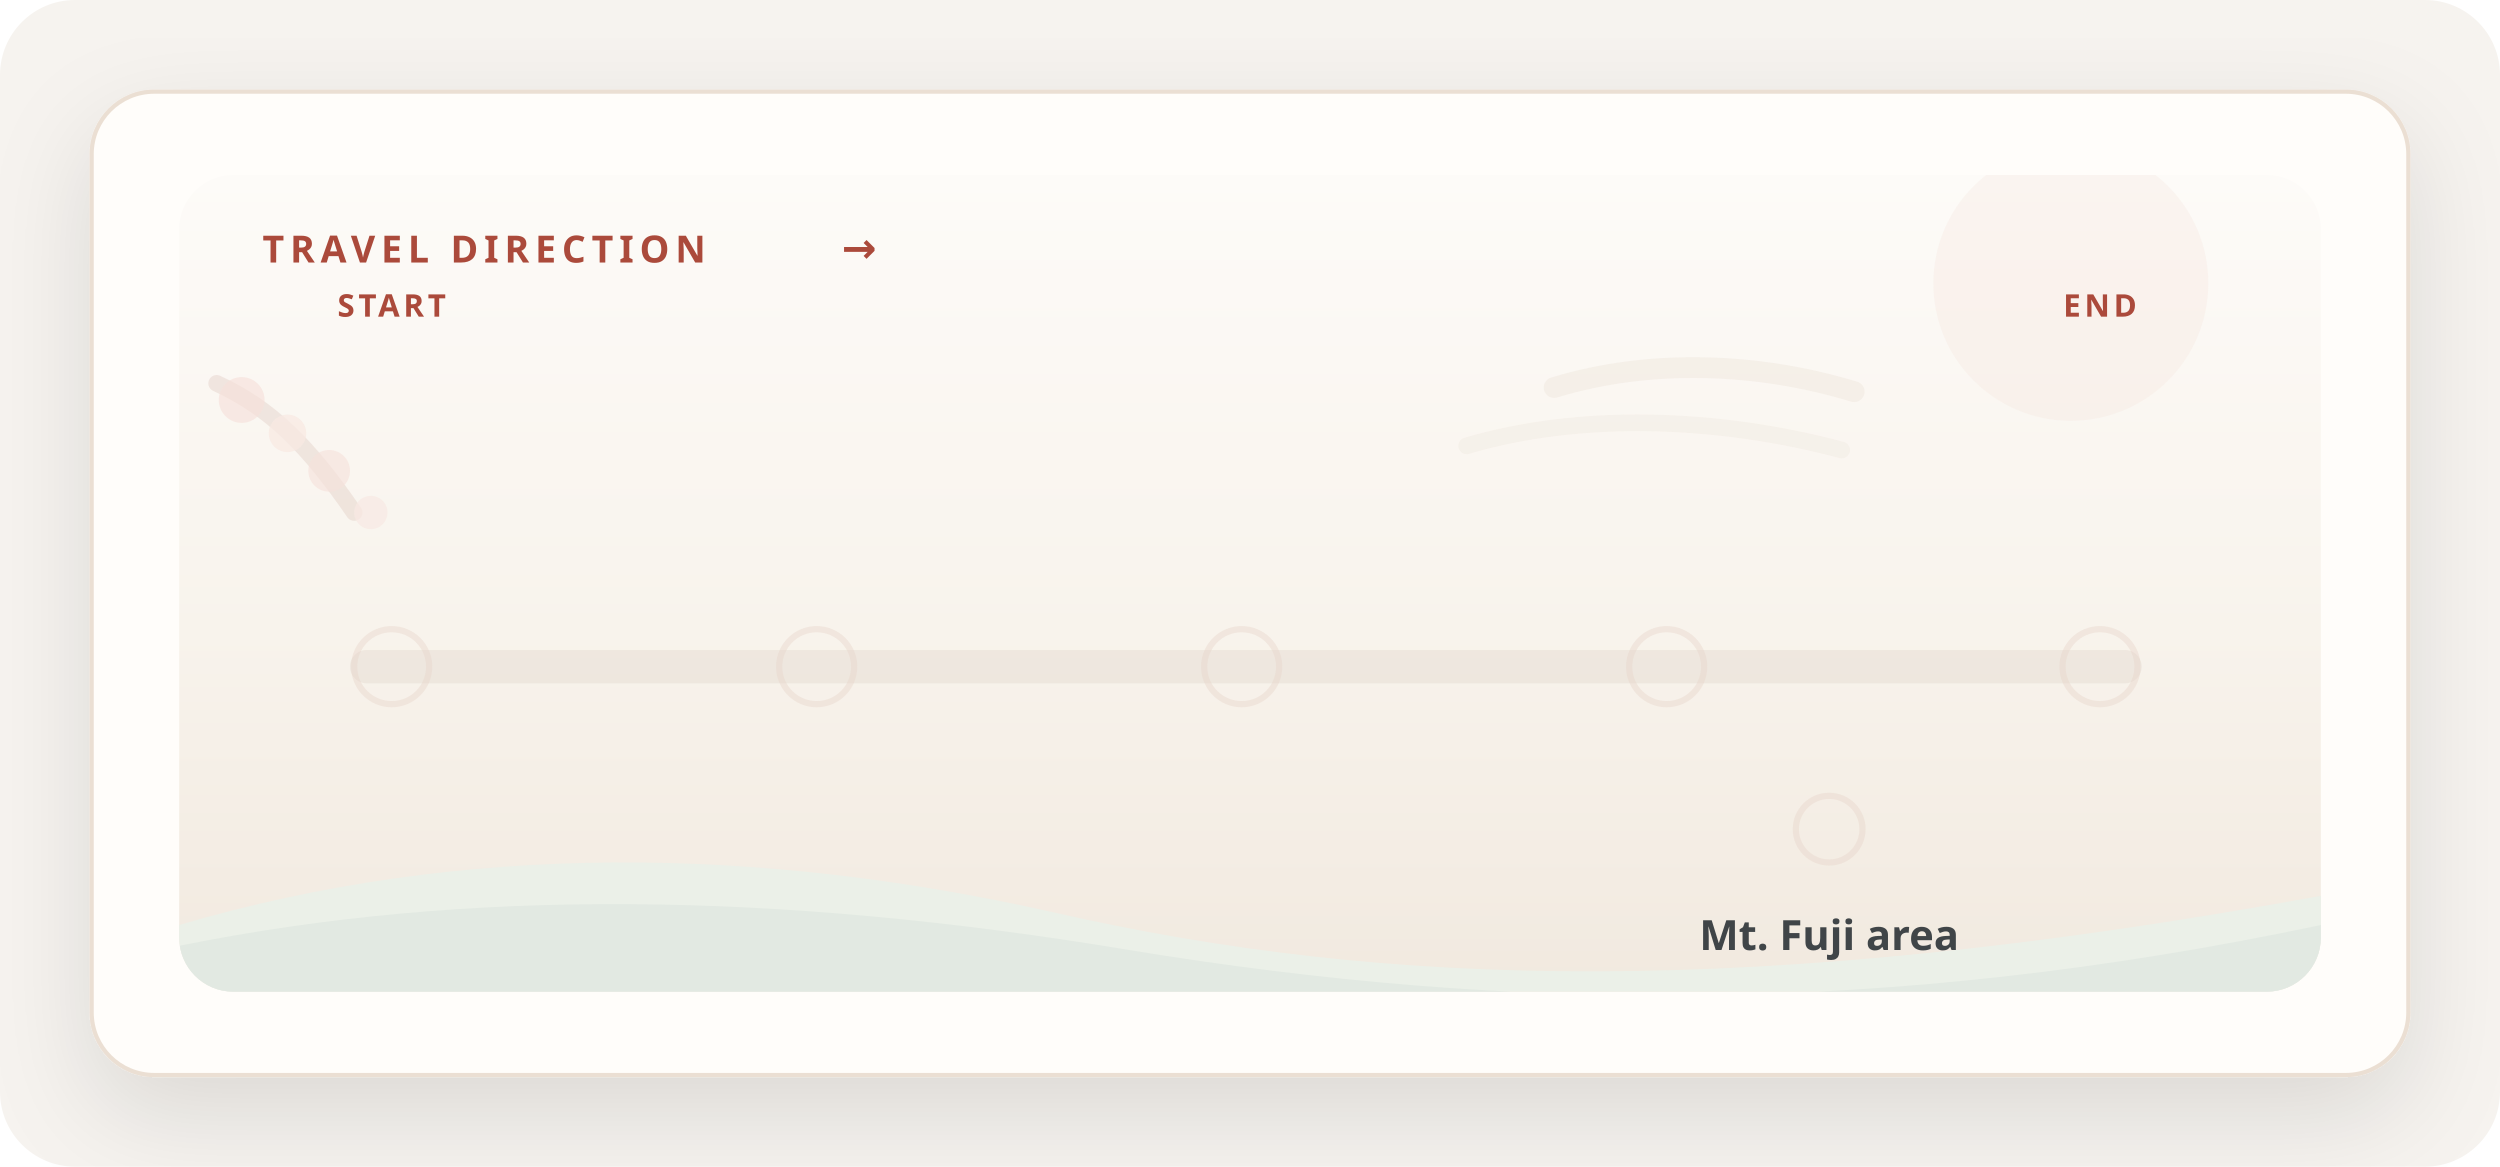
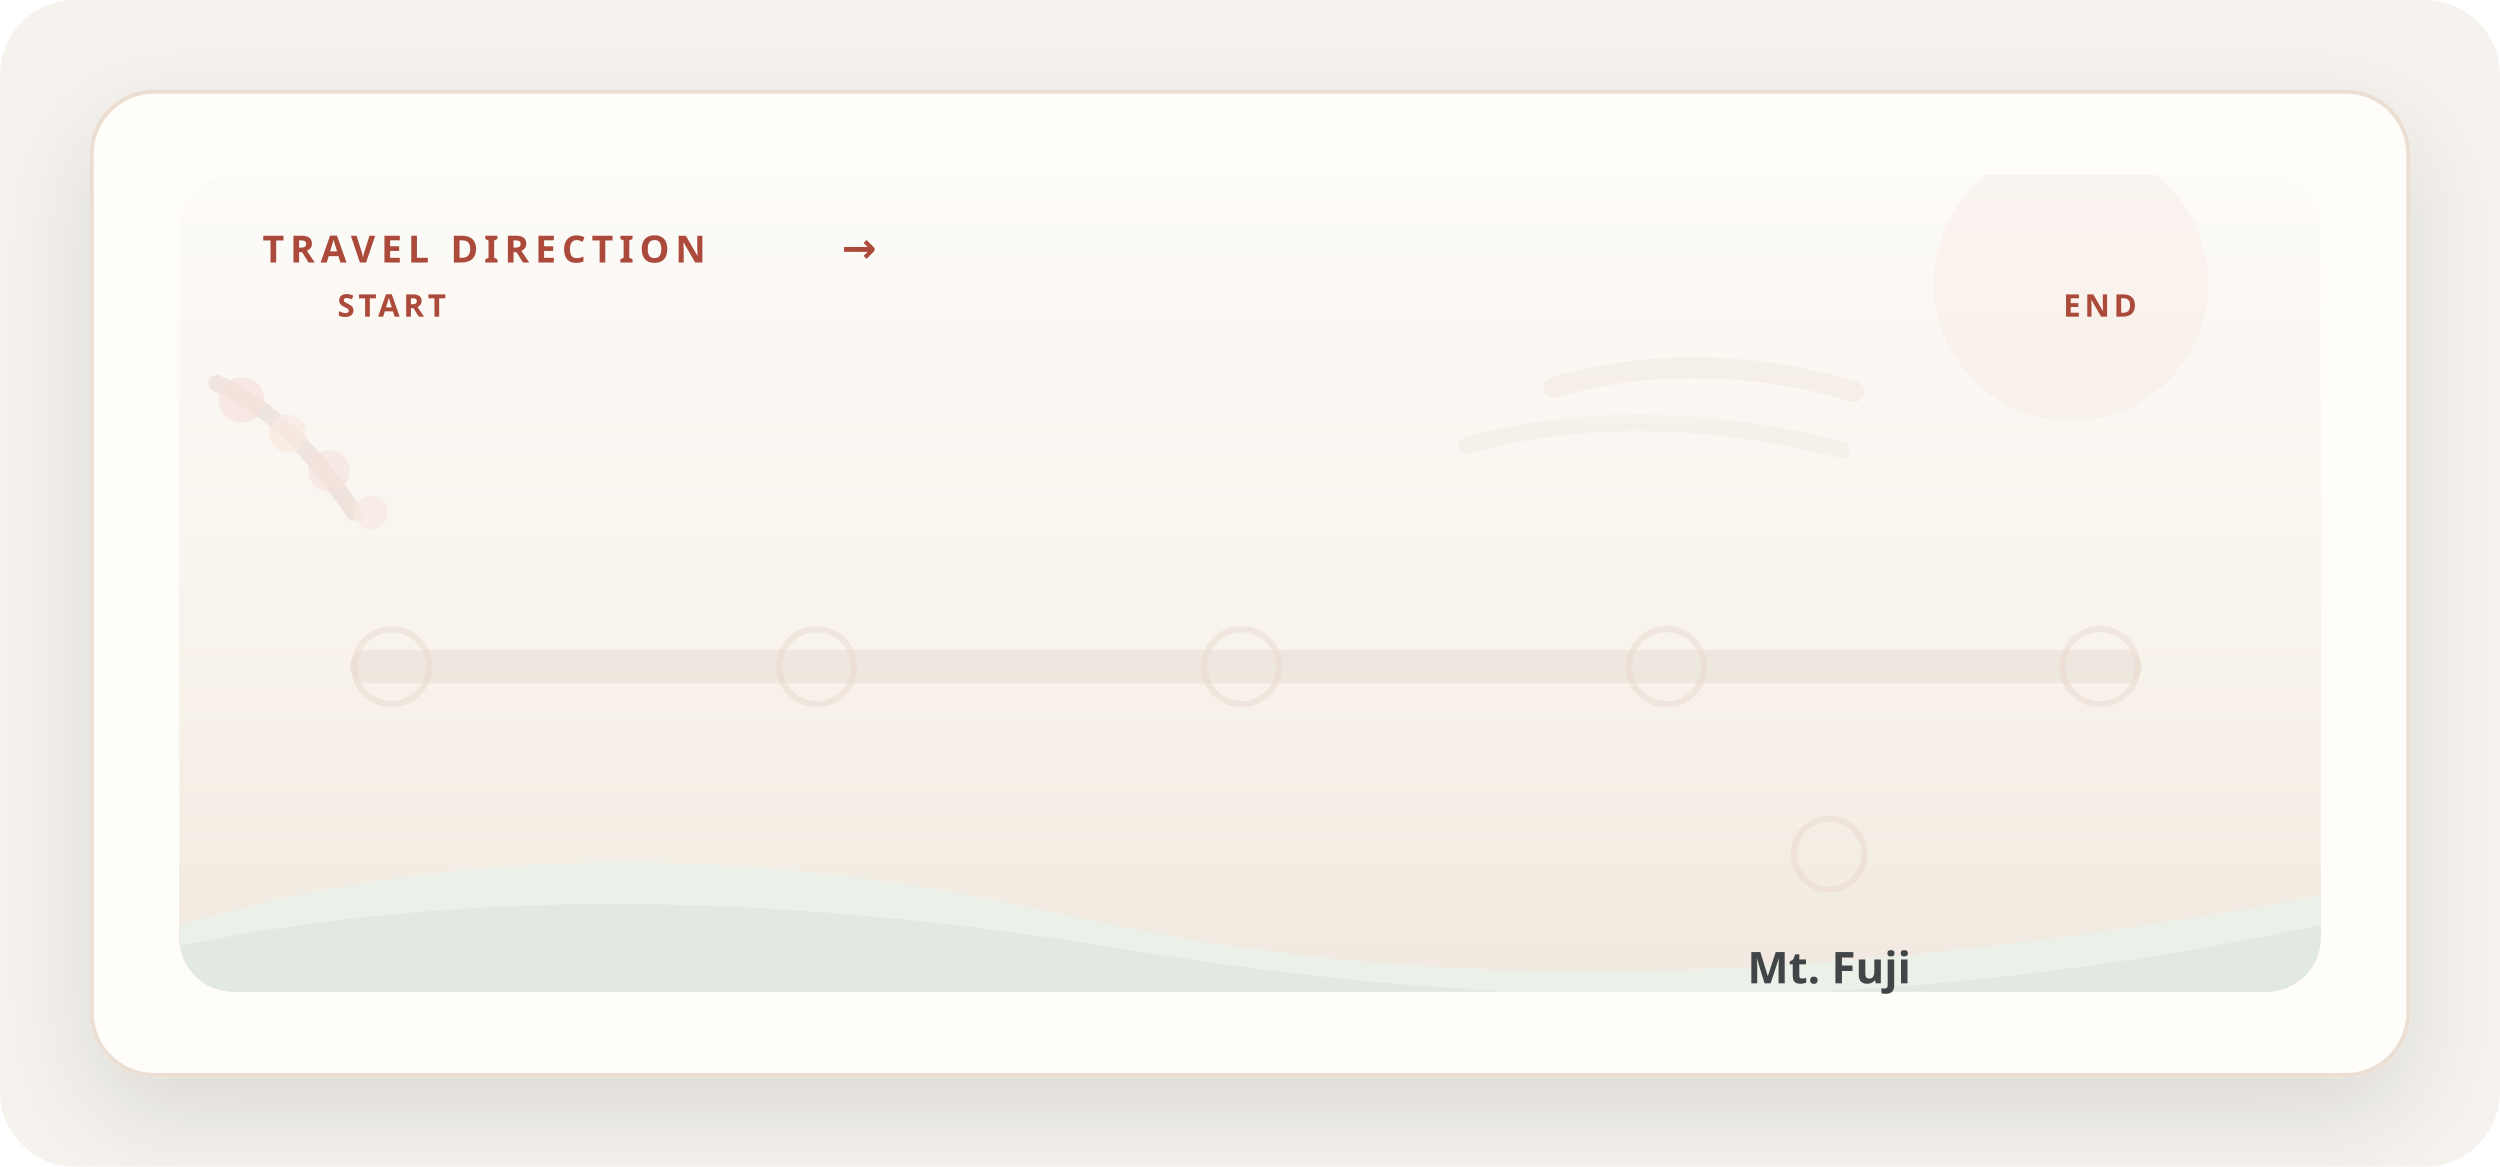
<svg xmlns="http://www.w3.org/2000/svg" viewBox="0 0 1200 560" role="img" aria-labelledby="title desc">
  <defs>
    <filter id="panelShadow" x="-14%" y="-14%" width="128%" height="128%">
      <feDropShadow dx="0" dy="18" stdDeviation="24" flood-color="#281d18" flood-opacity="0.11" />
    </filter>
    <linearGradient id="panelSky" x1="0" y1="0" x2="0" y2="1">
      <stop offset="0%" stop-color="#fdfbf8" />
      <stop offset="56%" stop-color="#f8f3ec" />
      <stop offset="100%" stop-color="#f1e9df" />
    </linearGradient>
    <linearGradient id="trackTint" x1="0" y1="0" x2="1" y2="0">
      <stop offset="0%" stop-color="#ab4a3b" />
      <stop offset="100%" stop-color="#ba5849" />
    </linearGradient>
    <clipPath id="panelClip">
      <rect x="86" y="84" width="1028" height="392" rx="26" />
    </clipPath>
    <style>
      .scene,
      .route-static,
      .tooltip,
      .stop-label {
        pointer-events: none;
      }

      .interactive {
        cursor: pointer;
      }

      .hit-area {
        fill: transparent;
        pointer-events: all;
      }

      .node,
      .node-halo,
      .route-main-animated,
      .progress-segment,
      .node-progress-track,
      .node-progress,
      .tooltip-ui,
      .branch-line,
      .fuji-node,
      .fuji-label {
        transition:
          opacity 180ms ease,
          fill 180ms ease,
          stroke 180ms ease,
          transform 180ms ease;
        transform-box: fill-box;
        transform-origin: center;
      }

      .progress-segment,
      .node-progress-track,
      .node-progress {
        fill: none;
      }

      .node-halo {
        opacity: 0;
      }

      .progress-segment {
        opacity: 0;
        stroke: #8e352b;
        stroke-width: 9;
        stroke-linecap: round;
        stroke-linejoin: round;
      }

      .progress-segment--branch {
        stroke-width: 4;
        stroke-dasharray: 6 8;
      }

      .progress-segment.is-complete {
        opacity: 1;
      }

      .route-stop .node-progress-track {
        opacity: 0.4;
        stroke: #e6d3c8;
        stroke-width: 3;
      }

      .route-stop .node-progress {
        opacity: 0;
        stroke: #8e352b;
        stroke-width: 3;
        stroke-linecap: round;
      }

      .route-stop.has-progress .node-progress {
        opacity: 1;
      }

      .route-stop.has-progress .node,
      .route-stop.has-progress .fuji-node {
        fill: #9e4335;
      }

      .route-stop.is-complete .node,
      .route-stop.is-complete .fuji-node {
        fill: #8e352b;
      }

      .route-stop.is-warning .node,
      .route-stop.is-warning .fuji-node {
        fill: #c28a43;
      }

      .route-stop.is-warning .node-progress {
        stroke: #c28a43;
      }

      .route-stop.is-locked .node,
      .route-stop.is-locked .fuji-node {
        fill: #d7cbc2;
      }

      .route-stop.is-locked .node-progress-track {
        opacity: 0.24;
      }

      .route-stop.is-current .node-halo {
        opacity: 0.12;
        transform: scale(1.16);
      }

      .route-main-animated {
        stroke-dasharray: 860;
        stroke-dashoffset: 860;
-         animation: routeDraw 1100ms cubic-bezier(0.22, 1, 0.36, 1) 180ms forwards;
+         animation: routeDraw 1280ms cubic-bezier(0.22, 1, 0.36, 1) 180ms forwards;
      }

      .branch-line {
        opacity: 0;
-         animation: routeBranchReveal 420ms cubic-bezier(0.22, 1, 0.36, 1) 860ms forwards;
+         animation: routeBranchReveal 460ms cubic-bezier(0.22, 1, 0.36, 1) 1120ms forwards;
      }

      .route-arrow {
        opacity: 0;
        animation: routeArrowIn 240ms ease forwards;
      }

      .route-arrow--1 {
-         animation-delay: 760ms;
+         animation-delay: 880ms;
      }

      .route-arrow--2 {
-         animation-delay: 840ms;
+         animation-delay: 980ms;
      }

      .route-arrow--3 {
-         animation-delay: 920ms;
+         animation-delay: 1080ms;
      }

      .route-arrow--4 {
-         animation-delay: 1000ms;
+         animation-delay: 1180ms;
      }

      .node,
      .fuji-node {
        opacity: 0;
        animation: routeNodeIn 280ms cubic-bezier(0.22, 1, 0.36, 1) forwards;
      }

      .node--1 {
-         animation-delay: 860ms;
+         animation-delay: 980ms;
      }

      .node--2 {
-         animation-delay: 920ms;
+         animation-delay: 1060ms;
      }

      .node--3 {
-         animation-delay: 980ms;
+         animation-delay: 1140ms;
      }

      .node--4 {
-         animation-delay: 1040ms;
+         animation-delay: 1220ms;
      }

      .node--5 {
-         animation-delay: 1100ms;
+         animation-delay: 1300ms;
      }

      .node--fuji {
-         animation-delay: 1220ms;
+         animation-delay: 1420ms;
      }

      .tooltip-ui {
        opacity: 0;
        transform: translateY(8px);
      }

      .interactive:hover .node,
      .interactive:active .node {
        fill: #8e352b;
        transform: scale(1.12);
      }

      .interactive:hover .node-halo,
      .interactive:active .node-halo {
        opacity: 0.18;
        transform: scale(1.28);
      }

      .interactive:hover .tooltip-ui,
      .interactive:active .tooltip-ui {
        opacity: 1;
        transform: translateY(0);
      }

      .branch-cluster:hover .branch-line,
      .branch-cluster:active .branch-line {
        stroke: #8e352b;
        opacity: 1;
      }

      .branch-cluster:hover .fuji-node,
      .branch-cluster:hover .fuji-label,
      .branch-cluster:active .fuji-node,
      .branch-cluster:active .fuji-label {
        stroke: #8e352b;
        fill: #8e352b;
      }

      .branch-cluster:hover .fuji-label,
      .branch-cluster:active .fuji-label {
        transform: translateY(-2px);
      }

      .branch-cluster:hover .fuji-label,
      .branch-cluster:active .fuji-label {
        fill: #8e352b;
      }

      .route-stop.is-celebrating .node,
      .route-stop.is-celebrating .fuji-node,
      .progress-segment.is-celebrating {
        animation-duration: 860ms;
        animation-timing-function: cubic-bezier(0.22, 1, 0.36, 1);
      }

      .route-stop.is-celebrating .node,
      .route-stop.is-celebrating .fuji-node {
        animation-name: routeStopCelebrate;
      }

      .route-stop.is-celebrating .node-progress {
        animation: routeRingCelebrate 860ms cubic-bezier(0.22, 1, 0.36, 1);
      }

      .progress-segment.is-celebrating {
        animation-name: routeSegmentCelebrate;
      }

      @keyframes routeDraw {
        to {
          stroke-dashoffset: 0;
        }
      }

      @keyframes routeBranchReveal {
        from {
          opacity: 0;
          transform: translateY(-4px);
        }

        to {
          opacity: 0.92;
          transform: translateY(0);
        }
      }

      @keyframes routeArrowIn {
        from {
          opacity: 0;
          transform: translateX(-8px);
        }

        to {
          opacity: 1;
          transform: translateX(0);
        }
      }

      @keyframes routeNodeIn {
        from {
          opacity: 0;
          transform: scale(0.72);
        }

        to {
          opacity: 1;
          transform: scale(1);
        }
      }

      @keyframes routeStopCelebrate {
        0%,
        100% {
          transform: scale(1);
        }

        38% {
          transform: scale(1.22);
        }
      }

      @keyframes routeSegmentCelebrate {
        0%,
        100% {
          opacity: 1;
          stroke-width: 9;
        }

        38% {
          opacity: 1;
          stroke-width: 12;
        }
      }

      @keyframes routeRingCelebrate {
        0%,
        100% {
          opacity: 1;
          stroke-width: 3;
        }

        38% {
          opacity: 1;
          stroke-width: 5;
        }
      }
    </style>
  </defs>
  <rect width="1200" height="560" rx="36" fill="#f6f3ef" />
  <g filter="url(#panelShadow)">
    <rect x="44" y="44" width="1112" height="472" rx="30" fill="#fffdfa" stroke="#ebdfd3" stroke-width="2" />
  </g>
  <g clip-path="url(#panelClip)" class="scene">
    <rect x="86" y="84" width="1028" height="392" rx="26" fill="url(#panelSky)" />
    <circle cx="994" cy="136" r="66" fill="#f1dcd3" opacity="0.22" />
    <path d="M86 444C222 404 364 406 506 438C664 474 840 480 1114 430V476H86Z" fill="#ebf0e8" />
    <path d="M86 454C224 426 374 428 542 456C724 486 906 488 1114 444V476H86Z" fill="#e2e9e2" />
    <path d="M104 184C130 196 148 214 170 246" fill="none" stroke="#d5b7ae" stroke-width="8" stroke-linecap="round" opacity="0.28" />
    <circle cx="116" cy="192" r="11" fill="#f6e1db" opacity="0.66" />
    <circle cx="138" cy="208" r="9" fill="#f8e9e3" opacity="0.74" />
    <circle cx="158" cy="226" r="10" fill="#f6e1db" opacity="0.64" />
    <circle cx="178" cy="246" r="8" fill="#f8e9e3" opacity="0.72" />
    <path d="M746 186C792 172 844 174 890 188" fill="none" stroke="#ebe1d6" stroke-width="10" stroke-linecap="round" opacity="0.36" />
    <path d="M704 214C758 198 824 200 884 216" fill="none" stroke="#ebe1d6" stroke-width="8" stroke-linecap="round" opacity="0.28" />
  </g>
  <g class="route-static" font-family="'Avenir Next', 'Hiragino Sans', sans-serif">
    <text x="126" y="126" fill="#ab4a3b" font-size="18" font-weight="700" letter-spacing="2.8">TRAVEL DIRECTION</text>
    <text x="404" y="126" fill="#ab4a3b" font-size="20" font-weight="700">→</text>
    <text x="188" y="152" text-anchor="middle" fill="#ab4a3b" font-size="15" font-weight="700" letter-spacing="1.8">START</text>
    <text x="1008" y="152" text-anchor="middle" fill="#ab4a3b" font-size="15" font-weight="700" letter-spacing="1.8">END</text>
  </g>
  <g class="route-static" fill="none" stroke-linecap="round" stroke-linejoin="round">
    <path d="M176 320H1020" stroke="#b79d90" stroke-width="16" opacity="0.14" />
    <path class="route-main-animated" d="M176 320H1020" stroke="url(#trackTint)" stroke-width="8" />
    <path class="route-main-animated" d="M176 320H1020" stroke="#eb9a84" stroke-width="2.4" opacity="0.42" />
    <path id="route-progress-kyoto" class="progress-segment" d="M188 320H392" />
    <path id="route-progress-odawara" class="progress-segment" d="M392 320H596" />
    <path id="route-progress-hakone" class="progress-segment" d="M596 320H800" />
    <path id="route-progress-tokyo" class="progress-segment" d="M800 320H1008" />
    <path class="route-arrow route-arrow--1" d="M277 311L287 320L277 329" stroke="#8e352b" stroke-width="3.8" />
    <path class="route-arrow route-arrow--2" d="M481 311L491 320L481 329" stroke="#8e352b" stroke-width="3.8" />
    <path class="route-arrow route-arrow--3" d="M685 311L695 320L685 329" stroke="#8e352b" stroke-width="3.8" />
    <path class="route-arrow route-arrow--4" d="M889 311L899 320L889 329" stroke="#8e352b" stroke-width="3.8" />
  </g>
  <g class="interactive route-stop" id="route-stop-osaka" data-scroll-day="1" tabindex="0" role="link" aria-label="Open Day 1 checklist" transform="translate(188 320)">
    <circle class="hit-area" r="38" />
    <g transform="translate(-81 -112)">
      <g class="tooltip-ui tooltip">
        <rect x="0" y="0" width="162" height="58" rx="18" fill="#fff8f3" stroke="#e2c6b8" stroke-width="1.4" />
        <path d="M75 58L81 66L87 58Z" fill="#fff8f3" stroke="#e2c6b8" stroke-width="1.4" stroke-linejoin="round" />
        <text x="81" y="24" text-anchor="middle" fill="#2b2f31" font-family="'Avenir Next', 'Hiragino Sans', sans-serif" font-size="18" font-weight="600">Osaka</text>
        <text x="81" y="42" text-anchor="middle" fill="#6b7374" font-family="'Avenir Next', 'Hiragino Sans', sans-serif" font-size="12.5" font-weight="600">Days 1 &amp; 3 · city base</text>
      </g>
    </g>
    <circle class="node-progress-track" r="18" />
    <circle class="node-progress" r="18" data-circumference="113.097" stroke-dasharray="113.097" stroke-dashoffset="113.097" transform="rotate(-90)" />
    <circle class="node-halo" r="22" fill="#ab4a3b" />
    <circle class="node node--1" r="11.5" fill="#b25041" stroke="#fffdfa" stroke-width="4" />
  </g>
  <g class="interactive route-stop" id="route-stop-kyoto" data-scroll-day="2" tabindex="0" role="link" aria-label="Open Day 2 checklist" transform="translate(392 320)">
    <circle class="hit-area" r="38" />
    <g transform="translate(-85 -112)">
      <g class="tooltip-ui tooltip">
        <rect x="0" y="0" width="170" height="58" rx="18" fill="#fff8f3" stroke="#e2c6b8" stroke-width="1.4" />
        <path d="M79 58L85 66L91 58Z" fill="#fff8f3" stroke="#e2c6b8" stroke-width="1.4" stroke-linejoin="round" />
        <text x="85" y="24" text-anchor="middle" fill="#2b2f31" font-family="'Avenir Next', 'Hiragino Sans', sans-serif" font-size="18" font-weight="600">Kyoto</text>
        <text x="85" y="42" text-anchor="middle" fill="#6b7374" font-family="'Avenir Next', 'Hiragino Sans', sans-serif" font-size="12.5" font-weight="600">Day 2 · temples &amp; nature</text>
      </g>
    </g>
    <circle class="node-progress-track" r="18" />
    <circle class="node-progress" r="18" data-circumference="113.097" stroke-dasharray="113.097" stroke-dashoffset="113.097" transform="rotate(-90)" />
    <circle class="node-halo" r="22" fill="#ab4a3b" />
    <circle class="node node--2" r="11.5" fill="#b25041" stroke="#fffdfa" stroke-width="4" />
  </g>
  <g class="interactive route-stop" id="route-stop-odawara" data-scroll-day="4" tabindex="0" role="link" aria-label="Open Day 4 checklist" transform="translate(596 320)">
    <circle class="hit-area" r="38" />
    <g transform="translate(-85 -112)">
      <g class="tooltip-ui tooltip">
        <rect x="0" y="0" width="170" height="58" rx="18" fill="#fff8f3" stroke="#e2c6b8" stroke-width="1.4" />
        <path d="M79 58L85 66L91 58Z" fill="#fff8f3" stroke="#e2c6b8" stroke-width="1.4" stroke-linejoin="round" />
        <text x="85" y="24" text-anchor="middle" fill="#2b2f31" font-family="'Avenir Next', 'Hiragino Sans', sans-serif" font-size="18" font-weight="600">Odawara</text>
        <text x="85" y="42" text-anchor="middle" fill="#6b7374" font-family="'Avenir Next', 'Hiragino Sans', sans-serif" font-size="12.5" font-weight="600">Day 4 · transfer stop</text>
      </g>
    </g>
    <circle class="node-progress-track" r="18" />
    <circle class="node-progress" r="18" data-circumference="113.097" stroke-dasharray="113.097" stroke-dashoffset="113.097" transform="rotate(-90)" />
    <circle class="node-halo" r="22" fill="#ab4a3b" />
    <circle class="node node--3" r="11.5" fill="#b25041" stroke="#fffdfa" stroke-width="4" />
  </g>
  <g class="branch-cluster">
-     <path class="branch-line" d="M800 332C804 364 834 388 878 398" fill="none" stroke="#d0a08f" stroke-width="2.8" stroke-dasharray="6 8" stroke-linecap="round" stroke-linejoin="round" opacity="0.92" />
-     <path id="route-progress-fuji" class="progress-segment progress-segment--branch" d="M800 332C804 364 834 388 878 398" />
+     <path class="branch-line" d="M800 332C806 376 838 402 878 410" fill="none" stroke="#d0a08f" stroke-width="3.1" stroke-dasharray="6 8" stroke-linecap="round" stroke-linejoin="round" opacity="0.92" />
+     <path id="route-progress-fuji" class="progress-segment progress-segment--branch" d="M800 332C806 376 838 402 878 410" />
    <g class="interactive route-stop" id="route-stop-hakone" data-scroll-day="4" tabindex="0" role="link" aria-label="Open Day 4 checklist" transform="translate(800 320)">
      <circle class="hit-area" r="40" />
      <g transform="translate(-93 -112)">
        <g class="tooltip-ui tooltip">
          <rect x="0" y="0" width="186" height="58" rx="18" fill="#fff8f3" stroke="#e2c6b8" stroke-width="1.4" />
          <path d="M87 58L93 66L99 58Z" fill="#fff8f3" stroke="#e2c6b8" stroke-width="1.4" stroke-linejoin="round" />
          <text x="93" y="24" text-anchor="middle" fill="#2b2f31" font-family="'Avenir Next', 'Hiragino Sans', sans-serif" font-size="18" font-weight="600">Hakone</text>
          <text x="93" y="42" text-anchor="middle" fill="#6b7374" font-family="'Avenir Next', 'Hiragino Sans', sans-serif" font-size="12.5" font-weight="600">Days 4 &amp; 5 · scenic stay</text>
        </g>
      </g>
      <circle class="node-progress-track" r="18" />
      <circle class="node-progress" r="18" data-circumference="113.097" stroke-dasharray="113.097" stroke-dashoffset="113.097" transform="rotate(-90)" />
      <circle class="node-halo" r="22" fill="#ab4a3b" />
      <circle class="node node--4" r="11.5" fill="#b25041" stroke="#fffdfa" stroke-width="4" />
    </g>
-     <g class="interactive route-stop fuji-group" id="route-stop-fuji" data-scroll-day="6" tabindex="0" role="link" aria-label="Open Day 6 checklist" transform="translate(878 398)">
+     <g class="interactive route-stop fuji-group" id="route-stop-fuji" data-scroll-day="6" tabindex="0" role="link" aria-label="Open Day 6 checklist" transform="translate(878 410)">
      <circle class="hit-area" r="38" />
-       <g transform="translate(-92 -104)">
+       <g transform="translate(-88 -110)">
        <g class="tooltip-ui tooltip">
-           <rect x="0" y="0" width="184" height="58" rx="18" fill="#fff8f3" stroke="#e2c6b8" stroke-width="1.4" />
-           <path d="M86 58L92 66L98 58Z" fill="#fff8f3" stroke="#e2c6b8" stroke-width="1.4" stroke-linejoin="round" />
-           <text x="92" y="24" text-anchor="middle" fill="#2b2f31" font-family="'Avenir Next', 'Hiragino Sans', sans-serif" font-size="18" font-weight="600">Mt. Fuji area</text>
-           <text x="92" y="42" text-anchor="middle" fill="#6b7374" font-family="'Avenir Next', 'Hiragino Sans', sans-serif" font-size="12.5" font-weight="600">Day 6 · lakeside branch</text>
+           <rect x="0" y="0" width="176" height="58" rx="18" fill="#fff8f3" stroke="#e2c6b8" stroke-width="1.4" />
+           <path d="M82 58L88 66L94 58Z" fill="#fff8f3" stroke="#e2c6b8" stroke-width="1.4" stroke-linejoin="round" />
+           <text x="88" y="24" text-anchor="middle" fill="#2b2f31" font-family="'Avenir Next', 'Hiragino Sans', sans-serif" font-size="18" font-weight="600">Mt. Fuji</text>
+           <text x="88" y="42" text-anchor="middle" fill="#6b7374" font-family="'Avenir Next', 'Hiragino Sans', sans-serif" font-size="12.5" font-weight="600">Day 6 · scenic branch</text>
        </g>
      </g>
-       <circle class="node-progress-track" r="16" />
-       <circle class="node-progress" r="16" data-circumference="100.531" stroke-dasharray="100.531" stroke-dashoffset="100.531" transform="rotate(-90)" />
-       <circle class="node-halo" r="20" fill="#d0a08f" />
-       <circle class="fuji-node node--fuji" r="10.5" fill="#d0a08f" stroke="#fffdfa" stroke-width="4" />
-       <text class="fuji-label" x="0" y="58" text-anchor="middle" fill="#404548" font-family="'Avenir Next', 'Hiragino Sans', sans-serif" font-size="20" font-weight="600">Mt. Fuji area</text>
+       <circle class="node-progress-track" r="17" />
+       <circle class="node-progress" r="17" data-circumference="106.814" stroke-dasharray="106.814" stroke-dashoffset="106.814" transform="rotate(-90)" />
+       <circle class="node-halo" r="21" fill="#d0a08f" />
+       <circle class="fuji-node node--fuji" r="11.5" fill="#d0a08f" stroke="#fffdfa" stroke-width="4" />
+       <text class="fuji-label" x="0" y="62" text-anchor="middle" fill="#404548" font-family="'Avenir Next', 'Hiragino Sans', sans-serif" font-size="21" font-weight="600">Mt. Fuji</text>
    </g>
  </g>
  <g class="interactive route-stop" id="route-stop-tokyo" data-scroll-day="7" tabindex="0" role="link" aria-label="Open Day 7 checklist" transform="translate(1008 320)">
    <circle class="hit-area" r="38" />
    <g transform="translate(-88 -112)">
      <g class="tooltip-ui tooltip">
        <rect x="0" y="0" width="176" height="58" rx="18" fill="#fff8f3" stroke="#e2c6b8" stroke-width="1.4" />
        <path d="M82 58L88 66L94 58Z" fill="#fff8f3" stroke="#e2c6b8" stroke-width="1.4" stroke-linejoin="round" />
        <text x="88" y="24" text-anchor="middle" fill="#2b2f31" font-family="'Avenir Next', 'Hiragino Sans', sans-serif" font-size="18" font-weight="600">Tokyo</text>
        <text x="88" y="42" text-anchor="middle" fill="#6b7374" font-family="'Avenir Next', 'Hiragino Sans', sans-serif" font-size="12.5" font-weight="600">Days 7-9 · final stretch</text>
      </g>
    </g>
    <circle class="node-progress-track" r="18" />
    <circle class="node-progress" r="18" data-circumference="113.097" stroke-dasharray="113.097" stroke-dashoffset="113.097" transform="rotate(-90)" />
    <circle class="node-halo" r="22" fill="#ab4a3b" />
    <circle class="node node--5" r="11.5" fill="#b25041" stroke="#fffdfa" stroke-width="4" />
  </g>
</svg>
